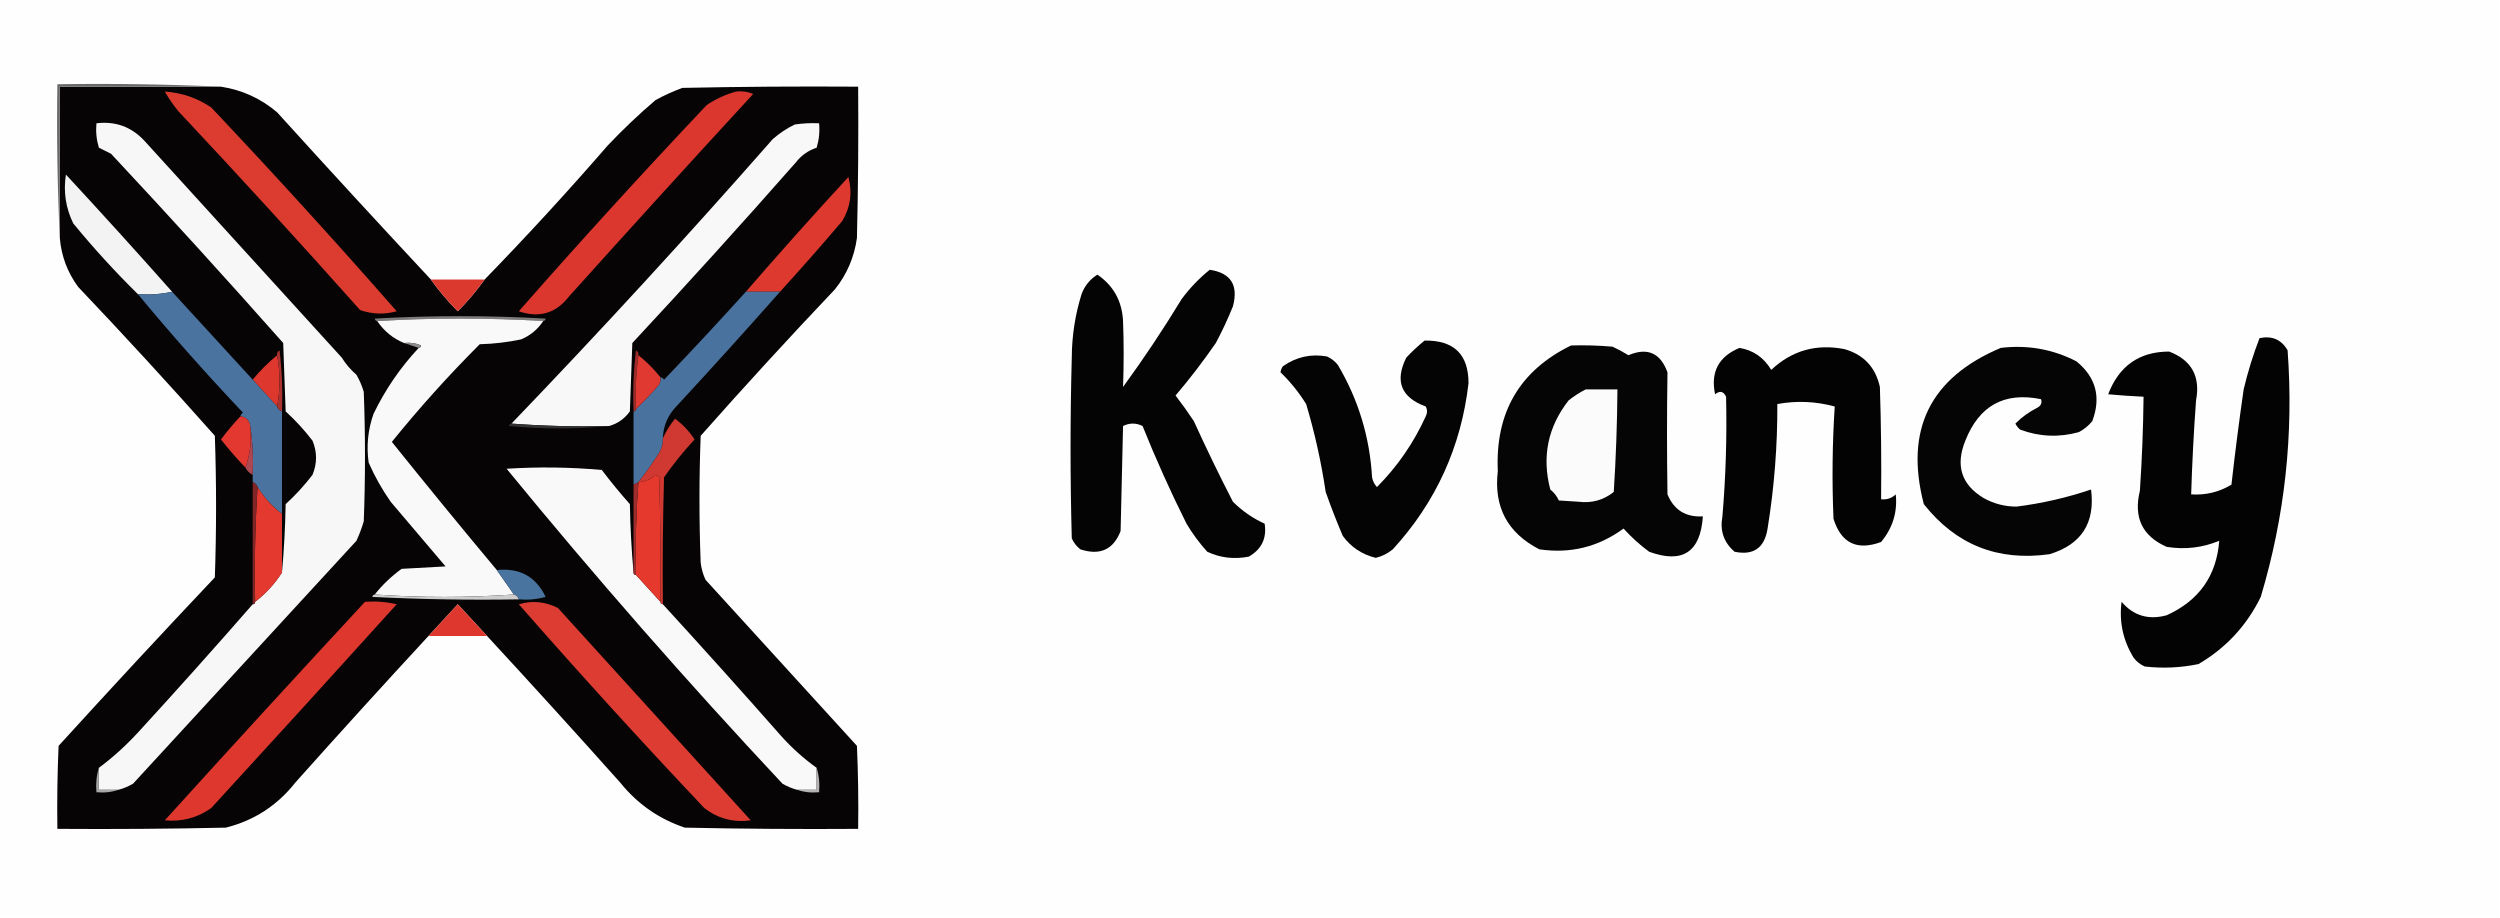
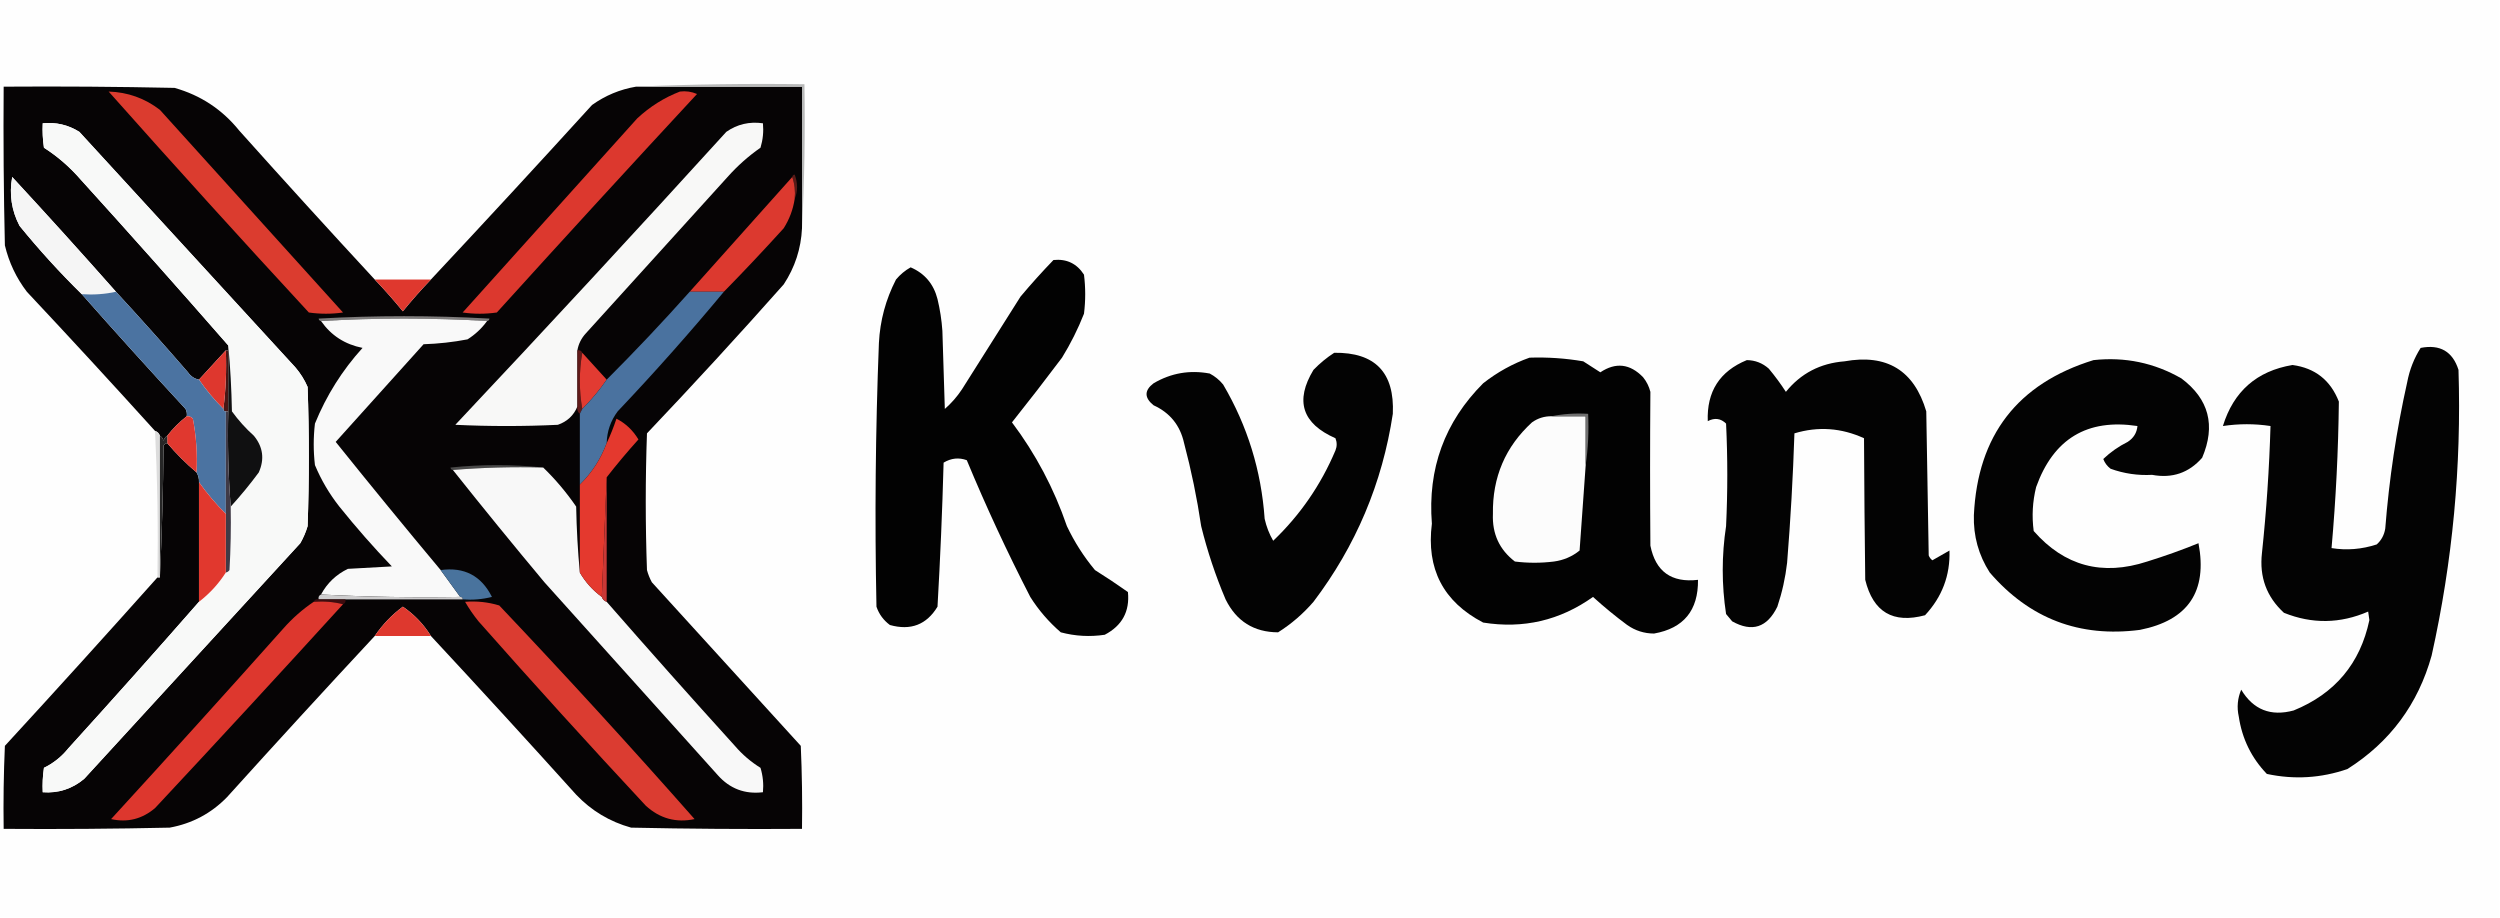
<svg xmlns="http://www.w3.org/2000/svg" version="1.1" width="1024px" height="376px" style="shape-rendering:geometricPrecision; text-rendering:geometricPrecision; image-rendering:optimizeQuality; fill-rule:evenodd; clip-rule:evenodd">
  <g>
    <path style="opacity:1" fill="#fefefe" d="M -0.5,-0.5 C 340.833,-0.5 682.167,-0.5 1023.5,-0.5C 1023.5,124.833 1023.5,250.167 1023.5,375.5C 682.167,375.5 340.833,375.5 -0.5,375.5C -0.5,250.167 -0.5,124.833 -0.5,-0.5 Z" />
  </g>
  <g>
-     <path style="opacity:1" fill="#060405" d="M 90.5,35.5 C 99.171,36.836 106.837,40.336 113.5,46C 134.366,69.029 155.366,91.863 176.5,114.5C 179.768,119.107 183.435,123.441 187.5,127.5C 191.536,123.466 195.202,119.132 198.5,114.5C 215.836,96.663 232.669,78.329 249,59.5C 255.224,52.94 261.724,46.773 268.5,41C 272.048,39.059 275.714,37.393 279.5,36C 303.498,35.5 327.498,35.333 351.5,35.5C 351.667,56.169 351.5,76.836 351,97.5C 349.904,105.353 346.904,112.353 342,118.5C 323.298,138.2 304.965,158.2 287,178.5C 286.333,195.833 286.333,213.167 287,230.5C 287.29,232.952 287.956,235.285 289,237.5C 309.667,260.167 330.333,282.833 351,305.5C 351.5,316.828 351.667,328.162 351.5,339.5C 327.831,339.667 304.164,339.5 280.5,339C 269.901,335.443 261.067,329.277 254,320.5C 235.968,300.305 217.801,280.305 199.5,260.5C 195.494,256.161 191.494,251.828 187.5,247.5C 183.478,251.854 179.478,256.187 175.5,260.5C 157.171,280.33 139.004,300.33 121,320.5C 113.587,329.919 104.087,336.086 92.5,339C 69.502,339.5 46.502,339.667 23.5,339.5C 23.334,328.162 23.5,316.828 24,305.5C 45.101,282.31 66.434,259.31 88,236.5C 88.667,217.167 88.667,197.833 88,178.5C 69.702,157.867 51.035,137.533 32,117.5C 27.624,111.539 25.124,104.873 24.5,97.5C 24.5,76.833 24.5,56.167 24.5,35.5C 46.5,35.5 68.5,35.5 90.5,35.5 Z" />
+     <path style="opacity:1" fill="#060405" d="M 153.5,114.5 C 157.497,118.665 161.33,122.998 165,127.5C 168.67,122.998 172.503,118.665 176.5,114.5C 198.634,90.863 220.634,67.03 242.5,43C 247.942,39.111 253.942,36.611 260.5,35.5C 283.167,35.5 305.833,35.5 328.5,35.5C 328.5,54.833 328.5,74.167 328.5,93.5C 328.104,101.854 325.604,109.52 321,116.5C 302.702,137.133 284.035,157.467 265,177.5C 264.333,196.167 264.333,214.833 265,233.5C 265.471,235.246 266.138,236.913 267,238.5C 287.333,260.833 307.667,283.167 328,305.5C 328.5,316.828 328.667,328.162 328.5,339.5C 305.164,339.667 281.831,339.5 258.5,339C 249.737,336.563 242.237,332.063 236,325.5C 216.301,303.637 196.467,281.971 176.5,260.5C 173.532,255.698 169.698,251.698 165,248.5C 160.49,251.854 156.657,255.854 153.5,260.5C 133.199,282.304 113.033,304.304 93,326.5C 86.522,333.156 78.689,337.323 69.5,339C 46.836,339.5 24.169,339.667 1.5,339.5C 1.333,328.162 1.5,316.828 2,305.5C 23.04,282.629 43.873,259.629 64.5,236.5C 64.833,236.5 65.167,236.5 65.5,236.5C 66.332,218.671 66.832,200.671 67,182.5C 67.383,181.944 67.883,181.611 68.5,181.5C 72.14,185.806 76.14,189.806 80.5,193.5C 81.234,194.708 81.567,196.041 81.5,197.5C 81.5,213.833 81.5,230.167 81.5,246.5C 63.897,266.609 46.063,286.609 28,306.5C 25.244,309.927 21.91,312.593 18,314.5C 17.502,317.817 17.335,321.15 17.5,324.5C 23.899,324.969 29.565,323.136 34.5,319C 64,286.833 93.5,254.667 123,222.5C 124.275,220.283 125.275,217.949 126,215.5C 126.667,196.5 126.667,177.5 126,158.5C 124.729,155.567 123.062,152.901 121,150.5C 91.5,118.333 62,86.167 32.5,54C 27.901,51.133 22.901,49.966 17.5,50.5C 17.335,53.85 17.502,57.183 18,60.5C 23.567,64.06 28.567,68.393 33,73.5C 53.409,96.01 73.576,118.677 93.5,141.5C 93.5,142.167 93.5,142.833 93.5,143.5C 93.167,143.5 92.833,143.5 92.5,143.5C 88.843,147.459 85.176,151.459 81.5,155.5C 79.629,155.141 78.129,154.141 77,152.5C 67.301,141.306 57.468,130.306 47.5,119.5C 33.54,103.704 19.374,88.037 5,72.5C 3.719,79.543 4.719,86.21 8,92.5C 15.997,102.328 24.497,111.662 33.5,120.5C 47.46,136.296 61.626,151.963 76,167.5C 76.483,168.448 76.65,169.448 76.5,170.5C 73.473,172.86 70.806,175.527 68.5,178.5C 67.778,178.918 67.278,179.584 67,180.5C 66.722,179.584 66.222,178.918 65.5,178.5C 65.167,177.5 64.5,176.833 63.5,176.5C 46.206,157.37 28.706,138.37 11,119.5C 6.662,113.824 3.662,107.49 2,100.5C 1.5,78.836 1.333,57.169 1.5,35.5C 24.836,35.333 48.169,35.5 71.5,36C 82.182,39.013 91.016,44.846 98,53.5C 116.366,74.029 134.866,94.362 153.5,114.5 Z" />
  </g>
  <g>
-     <path style="opacity:1" fill="#f7f7f7" d="M 48.5,323.5 C 45.833,323.5 43.167,323.5 40.5,323.5C 40.5,320.5 40.5,317.5 40.5,314.5C 46.379,310.13 51.879,305.13 57,299.5C 72.742,282.323 88.242,264.99 103.5,247.5C 104.167,247.5 104.5,247.167 104.5,246.5C 108.876,243.126 112.542,239.126 115.5,234.5C 116.33,225.342 116.83,216.009 117,206.5C 121.035,202.8 124.702,198.8 128,194.5C 129.932,189.806 129.932,185.139 128,180.5C 124.702,176.2 121.035,172.2 117,168.5C 116.667,159.167 116.333,149.833 116,140.5C 92.869,114.367 69.369,88.534 45.5,63C 43.833,62.167 42.167,61.333 40.5,60.5C 39.513,57.232 39.18,53.898 39.5,50.5C 47.215,49.571 53.715,51.904 59,57.5C 86,87.167 113,116.833 140,146.5C 141.626,149.128 143.626,151.461 146,153.5C 147.275,155.717 148.275,158.051 149,160.5C 149.667,178.167 149.667,195.833 149,213.5C 148.197,216.244 147.197,218.911 146,221.5C 115.5,254.667 85,287.833 54.5,321C 52.593,322.122 50.593,322.955 48.5,323.5 Z" />
+     <path style="opacity:1" fill="#f8f9f8" d="M 81.5,246.5 C 85.898,243.105 89.564,239.105 92.5,234.5C 93.117,234.389 93.617,234.056 94,233.5C 94.5,224.84 94.666,216.173 94.5,207.5C 98.564,203.048 102.397,198.381 106,193.5C 108.413,188.06 107.746,183.06 104,178.5C 100.63,175.465 97.63,172.132 95,168.5C 94.83,159.324 94.33,150.324 93.5,141.5C 73.576,118.677 53.409,96.01 33,73.5C 28.567,68.393 23.567,64.06 18,60.5C 17.502,57.183 17.335,53.85 17.5,50.5C 22.901,49.966 27.901,51.133 32.5,54C 62,86.167 91.5,118.333 121,150.5C 123.062,152.901 124.729,155.567 126,158.5C 126.667,177.5 126.667,196.5 126,215.5C 125.275,217.949 124.275,220.283 123,222.5C 93.5,254.667 64,286.833 34.5,319C 29.565,323.136 23.899,324.969 17.5,324.5C 17.335,321.15 17.502,317.817 18,314.5C 21.91,312.593 25.244,309.927 28,306.5C 46.063,286.609 63.897,266.609 81.5,246.5 Z" />
  </g>
  <g>
-     <path style="opacity:1" fill="#f8f8f8" d="M 249.5,174.5 C 235.99,174.829 222.656,174.496 209.5,173.5C 246.066,135.437 281.732,96.603 316.5,57C 319.228,54.608 322.228,52.608 325.5,51C 328.817,50.502 332.15,50.335 335.5,50.5C 335.82,53.898 335.487,57.232 334.5,60.5C 331.053,61.639 328.219,63.639 326,66.5C 304.036,91.466 281.703,116.132 259,140.5C 258.667,149.833 258.333,159.167 258,168.5C 255.823,171.523 252.989,173.523 249.5,174.5 Z" />
+     <path style="opacity:1" fill="#f8f8f7" d="M 236.5,143.5 C 236.5,151.167 236.5,158.833 236.5,166.5C 235.017,170.147 232.35,172.647 228.5,174C 214.5,174.667 200.5,174.667 186.5,174C 223.84,134.327 260.84,94.327 297.5,54C 301.974,50.878 306.974,49.711 312.5,50.5C 312.82,53.898 312.487,57.232 311.5,60.5C 306.554,63.943 302.054,67.943 298,72.5C 278.667,93.833 259.333,115.167 240,136.5C 238.121,138.527 236.954,140.86 236.5,143.5 Z" />
  </g>
  <g>
-     <path style="opacity:1" fill="#db3c2f" d="M 67.5,37.5 C 74.413,37.956 80.746,40.122 86.5,44C 112.387,71.384 137.72,99.218 162.5,127.5C 157.416,128.89 152.416,128.723 147.5,127C 123.035,99.534 98.202,72.367 73,45.5C 70.921,42.935 69.087,40.268 67.5,37.5 Z" />
+     <path style="opacity:1" fill="#581b18" d="M 324.5,72.5 C 324.56,71.957 324.893,71.624 325.5,71.5C 326.806,74.98 326.806,78.313 325.5,81.5C 325.81,78.287 325.477,75.287 324.5,72.5 Z" />
  </g>
  <g>
-     <path style="opacity:1" fill="#696969" d="M 90.5,35.5 C 68.5,35.5 46.5,35.5 24.5,35.5C 24.5,56.167 24.5,76.833 24.5,97.5C 23.503,76.673 23.169,55.673 23.5,34.5C 46.006,34.169 68.34,34.503 90.5,35.5 Z" />
+     <path style="opacity:1" fill="#b8b9b9" d="M 260.5,35.5 C 283.327,34.502 306.327,34.169 329.5,34.5C 329.83,54.34 329.497,74.007 328.5,93.5C 328.5,74.167 328.5,54.833 328.5,35.5C 305.833,35.5 283.167,35.5 260.5,35.5 Z" />
  </g>
  <g>
-     <path style="opacity:1" fill="#f3f3f3" d="M 70.5,119.5 C 66.03,120.486 61.363,120.819 56.5,120.5C 47.164,111.329 38.33,101.662 30,91.5C 26.908,85.168 25.908,78.502 27,71.5C 41.707,87.371 56.207,103.371 70.5,119.5 Z" />
+     <path style="opacity:1" fill="#f5f5f5" d="M 47.5,119.5 C 43.03,120.486 38.363,120.819 33.5,120.5C 24.497,111.662 15.997,102.328 8,92.5C 4.719,86.21 3.719,79.543 5,72.5C 19.374,88.037 33.54,103.704 47.5,119.5 Z" />
  </g>
  <g>
-     <path style="opacity:1" fill="#dc372e" d="M 301.5,37.5 C 303.924,37.192 306.257,37.526 308.5,38.5C 283.177,65.991 258.01,93.658 233,121.5C 227.701,128.349 220.867,130.349 212.5,127.5C 237.641,98.858 263.308,70.692 289.5,43C 293.284,40.471 297.284,38.638 301.5,37.5 Z" />
+     <path style="opacity:1" fill="#db3c2f" d="M 44.5,37.5 C 52.331,37.752 59.331,40.252 65.5,45C 90.472,72.641 115.472,100.308 140.5,128C 135.833,128.667 131.167,128.667 126.5,128C 98.792,98.012 71.459,67.845 44.5,37.5 Z" />
  </g>
  <g>
-     <path style="opacity:1" fill="#de392f" d="M 319.5,119.5 C 314.833,119.5 310.167,119.5 305.5,119.5C 319.277,103.595 333.277,87.928 347.5,72.5C 349.21,78.855 348.377,84.855 345,90.5C 336.635,100.36 328.135,110.027 319.5,119.5 Z" />
+     <path style="opacity:1" fill="#dc382e" d="M 278.5,37.5 C 280.924,37.192 283.257,37.526 285.5,38.5C 257.982,68.183 230.649,98.017 203.5,128C 198.833,128.667 194.167,128.667 189.5,128C 213.333,101.5 237.167,75 261,48.5C 266.217,43.653 272.05,39.986 278.5,37.5 Z" />
  </g>
  <g>
-     <path style="opacity:1" fill="#040404" d="M 495.5,110.5 C 504.163,111.799 507.33,116.799 505,125.5C 502.94,130.62 500.607,135.62 498,140.5C 492.858,147.955 487.358,155.121 481.5,162C 484.117,165.395 486.617,168.895 489,172.5C 494.077,183.653 499.41,194.653 505,205.5C 508.782,209.28 513.116,212.28 518,214.5C 518.925,220.484 516.758,224.984 511.5,228C 505.508,229.172 499.841,228.505 494.5,226C 491.281,222.448 488.448,218.615 486,214.5C 479.451,201.404 473.451,188.07 468,174.5C 465.333,173.167 462.667,173.167 460,174.5C 459.667,188.833 459.333,203.167 459,217.5C 456.047,225.146 450.547,227.646 442.5,225C 440.951,223.786 439.785,222.286 439,220.5C 438.333,195.833 438.333,171.167 439,146.5C 439.041,137.629 440.375,128.962 443,120.5C 444.25,117.084 446.417,114.417 449.5,112.5C 456.086,116.995 459.586,123.328 460,131.5C 460.332,140.514 460.332,149.514 460,158.5C 468.496,146.844 476.496,134.844 484,122.5C 487.364,117.971 491.197,113.971 495.5,110.5 Z" />
+     <path style="opacity:1" fill="#020202" d="M 431.5,106.5 C 436.911,105.956 441.078,107.956 444,112.5C 444.667,117.833 444.667,123.167 444,128.5C 441.527,134.779 438.527,140.779 435,146.5C 428.282,155.441 421.449,164.275 414.5,173C 424.202,185.899 431.702,200.066 437,215.5C 440.085,222.009 443.918,228.009 448.5,233.5C 453.086,236.376 457.586,239.376 462,242.5C 462.793,250.435 459.626,256.269 452.5,260C 446.388,260.909 440.388,260.576 434.5,259C 429.585,254.756 425.419,249.923 422,244.5C 412.56,226.173 403.893,207.506 396,188.5C 392.756,187.308 389.59,187.641 386.5,189.5C 385.964,209.222 385.131,228.889 384,248.5C 379.523,255.886 373.023,258.386 364.5,256C 361.865,254.039 360.031,251.539 359,248.5C 358.257,212.49 358.59,176.49 360,140.5C 360.462,131.317 362.795,122.651 367,114.5C 368.719,112.443 370.719,110.776 373,109.5C 378.756,111.982 382.423,116.316 384,122.5C 385.03,126.773 385.697,131.106 386,135.5C 386.333,146.167 386.667,156.833 387,167.5C 389.706,165.129 392.039,162.463 394,159.5C 402,146.833 410,134.167 418,121.5C 422.337,116.331 426.837,111.331 431.5,106.5 Z" />
  </g>
  <g>
-     <path style="opacity:1" fill="#db382e" d="M 176.5,114.5 C 183.833,114.5 191.167,114.5 198.5,114.5C 195.202,119.132 191.536,123.466 187.5,127.5C 183.435,123.441 179.768,119.107 176.5,114.5 Z" />
+     <path style="opacity:1" fill="#dc392f" d="M 324.5,72.5 C 325.477,75.287 325.81,78.287 325.5,81.5C 324.835,85.827 323.335,89.827 321,93.5C 312.967,102.364 304.8,111.031 296.5,119.5C 291.833,119.5 287.167,119.5 282.5,119.5C 296.5,103.833 310.5,88.167 324.5,72.5 Z" />
  </g>
  <g>
-     <path style="opacity:1" fill="#7d7c7b" d="M 222.5,131.5 C 199.833,130.167 177.167,130.167 154.5,131.5C 153.957,131.44 153.624,131.107 153.5,130.5C 176.833,129.167 200.167,129.167 223.5,130.5C 223.376,131.107 223.043,131.44 222.5,131.5 Z" />
+     <path style="opacity:1" fill="#df382e" d="M 153.5,114.5 C 161.167,114.5 168.833,114.5 176.5,114.5C 172.503,118.665 168.67,122.998 165,127.5C 161.33,122.998 157.497,118.665 153.5,114.5 Z" />
  </g>
  <g>
-     <path style="opacity:1" fill="#f9f9f9" d="M 222.5,131.5 C 220.275,134.889 217.275,137.389 213.5,139C 207.915,140.186 202.249,140.852 196.5,141C 183.747,153.748 171.747,167.082 160.5,181C 174.684,198.678 189.017,216.178 203.5,233.5C 205.808,236.815 208.141,240.149 210.5,243.5C 191.5,244.833 172.5,244.833 153.5,243.5C 156.639,239.53 160.305,236.03 164.5,233C 170.5,232.667 176.5,232.333 182.5,232C 175,223.167 167.5,214.333 160,205.5C 156.479,200.458 153.479,195.125 151,189.5C 150.039,182.664 150.705,175.997 153,169.5C 157.828,159.519 163.995,150.519 171.5,142.5C 172.043,142.44 172.376,142.107 172.5,141.5C 170.257,140.526 167.924,140.192 165.5,140.5C 160.957,138.628 157.29,135.628 154.5,131.5C 177.167,130.167 199.833,130.167 222.5,131.5 Z" />
+     <path style="opacity:1" fill="#7e7c7c" d="M 199.5,131.5 C 176.833,130.167 154.167,130.167 131.5,131.5C 130.957,131.44 130.624,131.107 130.5,130.5C 153.833,129.167 177.167,129.167 200.5,130.5C 200.376,131.107 200.043,131.44 199.5,131.5 Z" />
  </g>
  <g>
-     <path style="opacity:1" fill="#030303" d="M 925.5,138.5 C 930.635,137.426 934.468,139.093 937,143.5C 939.543,177.88 935.877,211.547 926,244.5C 920.271,256.229 911.771,265.396 900.5,272C 893.233,273.515 885.899,273.848 878.5,273C 876.714,272.215 875.214,271.049 874,269.5C 869.6,262.388 867.934,254.721 869,246.5C 873.884,252.22 880.05,254.053 887.5,252C 900.742,245.985 907.909,235.818 909,221.5C 902.136,224.361 894.97,225.194 887.5,224C 877.483,219.628 873.816,211.961 876.5,201C 877.365,188.166 877.865,175.332 878,162.5C 873.212,162.276 868.378,161.943 863.5,161.5C 867.956,149.845 876.289,144.012 888.5,144C 897.688,147.543 901.355,154.21 899.5,164C 898.562,176.822 897.895,189.655 897.5,202.5C 903.48,202.89 908.98,201.557 914,198.5C 915.469,185.475 917.136,172.475 919,159.5C 920.714,152.298 922.881,145.298 925.5,138.5 Z" />
+     <path style="opacity:1" fill="#f9f9f9" d="M 131.5,131.5 C 154.167,130.167 176.833,130.167 199.5,131.5C 197.332,134.5 194.666,137 191.5,139C 185.564,140.139 179.564,140.805 173.5,141C 161.5,154.333 149.5,167.667 137.5,181C 151.698,198.689 166.031,216.189 180.5,233.5C 183.167,237.167 185.833,240.833 188.5,244.5C 169.326,244.83 150.326,244.497 131.5,243.5C 134.006,238.828 137.673,235.328 142.5,233C 148.5,232.667 154.5,232.333 160.5,232C 152.961,224.13 145.794,215.963 139,207.5C 134.897,202.295 131.563,196.628 129,190.5C 128.333,184.833 128.333,179.167 129,173.5C 133.69,161.988 140.19,151.654 148.5,142.5C 141.274,141.065 135.608,137.398 131.5,131.5 Z" />
  </g>
  <g>
-     <path style="opacity:1" fill="#8d8d8d" d="M 165.5,140.5 C 167.924,140.192 170.257,140.526 172.5,141.5C 172.376,142.107 172.043,142.44 171.5,142.5C 169.5,141.833 167.5,141.167 165.5,140.5 Z" />
+     <path style="opacity:1" fill="#030303" d="M 991.5,142.5 C 999.434,140.96 1004.6,143.96 1007,151.5C 1008.25,190.972 1004.58,229.972 996,268.5C 990.448,288.447 978.948,303.947 961.5,315C 950.689,318.73 939.689,319.397 928.5,317C 922.195,310.442 918.362,302.609 917,293.5C 916.163,289.705 916.496,286.039 918,282.5C 922.947,290.717 930.114,293.55 939.5,291C 956.4,284.105 966.733,271.772 970.5,254C 970.333,252.833 970.167,251.667 970,250.5C 958.529,255.479 947.029,255.646 935.5,251C 928.379,244.469 925.379,236.303 926.5,226.5C 928.332,209.184 929.499,191.851 930,174.5C 923.565,173.517 917.065,173.517 910.5,174.5C 914.867,160.299 924.367,151.966 939,149.5C 948.245,150.738 954.578,155.738 958,164.5C 957.773,184.553 956.773,204.553 955,224.5C 961.198,225.502 967.365,225.002 973.5,223C 975.41,221.299 976.577,219.133 977,216.5C 978.578,196.277 981.578,176.277 986,156.5C 986.966,151.426 988.799,146.759 991.5,142.5 Z" />
  </g>
  <g>
-     <path style="opacity:1" fill="#040404" d="M 583.5,139.5 C 595.523,139.317 601.523,145.15 601.5,157C 598.477,183.043 588.144,205.71 570.5,225C 568.44,226.696 566.107,227.863 563.5,228.5C 557.845,227.099 553.345,224.099 550,219.5C 547.471,213.579 545.137,207.579 543,201.5C 541.19,189.303 538.523,177.303 535,165.5C 531.976,160.657 528.476,156.324 524.5,152.5C 524.608,151.558 524.941,150.725 525.5,150C 530.967,146.176 536.967,144.842 543.5,146C 545.286,146.785 546.786,147.951 548,149.5C 556.373,163.648 561.04,178.981 562,195.5C 562.29,197.044 562.956,198.377 564,199.5C 572.394,191.052 579.061,181.385 584,170.5C 584.667,169.167 584.667,167.833 584,166.5C 573.878,162.8 571.212,156.133 576,146.5C 578.396,143.933 580.896,141.6 583.5,139.5 Z" />
+     <path style="opacity:1" fill="#030303" d="M 546.5,144.5 C 563.273,144.275 571.273,152.608 570.5,169.5C 566.19,197.933 555.357,223.6 538,246.5C 533.756,251.415 528.923,255.581 523.5,259C 513.589,258.957 506.422,254.457 502,245.5C 497.869,235.773 494.536,225.773 492,215.5C 490.3,204.032 487.966,192.699 485,181.5C 483.394,174.231 479.227,169.065 472.5,166C 468.673,162.905 468.673,159.905 472.5,157C 479.634,152.797 487.3,151.463 495.5,153C 497.624,154.122 499.457,155.622 501,157.5C 510.954,174.433 516.621,192.767 518,212.5C 518.716,215.72 519.883,218.72 521.5,221.5C 532.534,210.957 541.034,198.624 547,184.5C 547.667,182.833 547.667,181.167 547,179.5C 533.33,173.492 530.33,164.158 538,151.5C 540.628,148.79 543.461,146.456 546.5,144.5 Z" />
  </g>
  <g>
-     <path style="opacity:1" fill="#050505" d="M 643.5,141.5 C 649.176,141.334 654.843,141.501 660.5,142C 662.762,143.047 664.929,144.213 667,145.5C 674.766,142.201 680.099,144.535 683,152.5C 682.742,169.161 682.742,185.828 683,202.5C 685.655,208.915 690.489,211.915 697.5,211.5C 696.512,226.153 689.179,230.987 675.5,226C 671.701,223.203 668.201,220.036 665,216.5C 654.679,224.05 643.179,226.884 630.5,225C 617.446,218.275 611.78,207.608 613.5,193C 612.4,168.993 622.4,151.826 643.5,141.5 Z" />
+     <path style="opacity:1" fill="#471615" d="M 92.5,143.5 C 92.833,143.5 93.167,143.5 93.5,143.5C 93.5,151.833 93.5,160.167 93.5,168.5C 93.167,168.5 92.833,168.5 92.5,168.5C 91.833,168.5 91.5,168.167 91.5,167.5C 92.492,159.684 92.826,151.684 92.5,143.5 Z" />
  </g>
  <g>
-     <path style="opacity:1" fill="#030303" d="M 712.5,142.5 C 718.134,143.444 722.467,146.444 725.5,151.5C 733.949,143.57 743.949,140.736 755.5,143C 763.389,145.258 768.222,150.425 770,158.5C 770.5,173.83 770.667,189.163 770.5,204.5C 772.827,204.753 774.827,204.086 776.5,202.5C 777.259,209.731 775.259,216.231 770.5,222C 760.617,225.641 754.117,222.475 751,212.5C 750.352,197.155 750.519,181.822 751.5,166.5C 743.713,164.385 735.88,164.051 728,165.5C 728.07,182.62 726.737,199.62 724,216.5C 722.753,224.426 718.253,227.593 710.5,226C 706.074,222.212 704.408,217.378 705.5,211.5C 706.881,195.186 707.381,178.852 707,162.5C 705.946,160.246 704.446,159.913 702.5,161.5C 700.591,152.409 703.924,146.075 712.5,142.5 Z" />
+     <path style="opacity:1" fill="#020202" d="M 626.5,146.5 C 633.888,146.253 641.221,146.753 648.5,148C 650.833,149.5 653.167,151 655.5,152.5C 661.803,148.297 667.636,148.964 673,154.5C 674.439,156.275 675.439,158.275 676,160.5C 675.833,181.497 675.833,202.497 676,223.5C 678.122,234.108 684.622,238.775 695.5,237.5C 695.644,250.011 689.644,257.344 677.5,259.5C 673.481,259.493 669.815,258.327 666.5,256C 661.649,252.406 656.983,248.572 652.5,244.5C 638.955,254.136 623.955,257.636 607.5,255C 591.151,246.472 584.151,232.972 586.5,214.5C 584.723,191.986 591.723,172.82 607.5,157C 613.316,152.428 619.649,148.928 626.5,146.5 Z" />
  </g>
  <g>
-     <path style="opacity:1" fill="#050505" d="M 819.5,142.5 C 830.444,141.176 840.777,143.01 850.5,148C 858.514,154.527 860.681,162.694 857,172.5C 855.457,174.378 853.624,175.878 851.5,177C 843.369,179.241 835.369,178.908 827.5,176C 826.643,175.311 825.977,174.478 825.5,173.5C 828.109,170.856 831.109,168.689 834.5,167C 836.007,166.163 836.507,164.996 836,163.5C 821.015,160.452 810.682,166.119 805,180.5C 800.874,190.676 803.374,198.51 812.5,204C 816.687,206.339 821.187,207.505 826,207.5C 836.431,206.183 846.598,203.85 856.5,200.5C 858.251,214.177 852.584,223.011 839.5,227C 818.304,229.976 801.137,223.143 788,206.5C 780.061,176.045 790.561,154.711 819.5,142.5 Z" />
+     <path style="opacity:1" fill="#030303" d="M 715.5,147.5 C 718.928,147.547 721.928,148.713 724.5,151C 727.026,154.026 729.36,157.193 731.5,160.5C 737.605,152.945 745.605,148.779 755.5,148C 772.873,144.885 784.04,151.718 789,168.5C 789.333,188.167 789.667,207.833 790,227.5C 790.308,228.308 790.808,228.975 791.5,229.5C 793.833,228.167 796.167,226.833 798.5,225.5C 798.846,235.616 795.513,244.45 788.5,252C 775.394,255.53 767.228,250.697 764,237.5C 763.755,218.143 763.589,198.809 763.5,179.5C 754.193,175.244 744.693,174.577 735,177.5C 734.42,195.192 733.42,212.859 732,230.5C 731.298,236.639 729.965,242.639 728,248.5C 723.82,257.061 717.653,259.061 709.5,254.5C 708.667,253.5 707.833,252.5 707,251.5C 705.174,239.515 705.174,227.515 707,215.5C 707.667,201.5 707.667,187.5 707,173.5C 704.827,171.36 702.327,171.026 699.5,172.5C 699.046,160.399 704.379,152.065 715.5,147.5 Z" />
  </g>
  <g>
-     <path style="opacity:1" fill="#4a729e" d="M 305.5,119.5 C 310.167,119.5 314.833,119.5 319.5,119.5C 305.54,135.296 291.374,150.963 277,166.5C 273.509,170.146 271.676,174.48 271.5,179.5C 271.628,181.655 271.128,183.655 270,185.5C 267.336,189.657 264.503,193.657 261.5,197.5C 260.833,197.833 260.167,198.167 259.5,198.5C 259.5,188.5 259.5,178.5 259.5,168.5C 260.167,168.5 260.5,168.167 260.5,167.5C 263.8,164.365 266.967,161.031 270,157.5C 270.483,156.552 270.649,155.552 270.5,154.5C 271.117,154.611 271.617,154.944 272,155.5C 283.4,143.604 294.567,131.604 305.5,119.5 Z" />
+     <path style="opacity:1" fill="#030303" d="M 857.5,147.5 C 870.372,146.107 882.372,148.607 893.5,155C 904.788,163.451 907.622,174.285 902,187.5C 896.574,193.698 889.741,196.032 881.5,194.5C 875.631,194.812 869.964,193.979 864.5,192C 863.101,190.938 862.101,189.605 861.5,188C 864.453,185.184 867.787,182.851 871.5,181C 873.923,179.429 875.256,177.263 875.5,174.5C 854.926,171.379 841.093,179.712 834,199.5C 832.529,205.431 832.196,211.431 833,217.5C 845.58,231.856 861.08,236.023 879.5,230C 886.603,227.799 893.603,225.299 900.5,222.5C 904.249,242.255 896.249,254.088 876.5,258C 851.755,261.209 831.255,253.375 815,234.5C 810.426,227.375 808.259,219.542 808.5,211C 810.046,178.301 826.379,157.135 857.5,147.5 Z" />
  </g>
  <g>
-     <path style="opacity:1" fill="#de372d" d="M 113.5,145.5 C 114.833,152.5 114.833,159.5 113.5,166.5C 110.195,162.859 106.862,159.192 103.5,155.5C 106.5,151.833 109.833,148.5 113.5,145.5 Z" />
+     <path style="opacity:1" fill="#de372e" d="M 92.5,143.5 C 92.826,151.684 92.492,159.684 91.5,167.5C 87.767,163.773 84.433,159.773 81.5,155.5C 85.176,151.459 88.843,147.459 92.5,143.5 Z" />
  </g>
  <g>
-     <path style="opacity:1" fill="#9c2c29" d="M 261.5,145.5 C 260.508,152.648 260.175,159.981 260.5,167.5C 260.5,168.167 260.167,168.5 259.5,168.5C 259.169,160.14 259.502,151.807 260.5,143.5C 261.298,143.957 261.631,144.624 261.5,145.5 Z" />
+     <path style="opacity:1" fill="#601a19" d="M 236.5,143.5 C 237.492,143.328 238.158,143.662 238.5,144.5C 237.167,152.167 237.167,159.833 238.5,167.5C 238.167,168.167 237.833,168.833 237.5,169.5C 236.596,168.791 236.263,167.791 236.5,166.5C 236.5,158.833 236.5,151.167 236.5,143.5 Z" />
  </g>
  <g>
-     <path style="opacity:1" fill="#4a73a0" d="M 70.5,119.5 C 81.5,131.5 92.5,143.5 103.5,155.5C 106.862,159.192 110.195,162.859 113.5,166.5C 113.833,167.5 114.5,168.167 115.5,168.5C 115.5,182.5 115.5,196.5 115.5,210.5C 111.475,207.442 108.142,203.775 105.5,199.5C 105.167,198.5 104.5,197.833 103.5,197.5C 103.5,196.5 103.5,195.5 103.5,194.5C 103.824,187.646 103.491,180.979 102.5,174.5C 102.167,172.167 100.833,170.833 98.5,170.5C 98.611,169.883 98.944,169.383 99.5,169C 84.565,153.24 70.231,137.073 56.5,120.5C 61.363,120.819 66.03,120.486 70.5,119.5 Z" />
+     <path style="opacity:1" fill="#e23b32" d="M 238.5,144.5 C 241.805,148.141 245.138,151.808 248.5,155.5C 245.596,159.748 242.263,163.748 238.5,167.5C 237.167,159.833 237.167,152.167 238.5,144.5 Z" />
  </g>
  <g>
-     <path style="opacity:1" fill="#ab3330" d="M 115.5,168.5 C 114.5,168.167 113.833,167.5 113.5,166.5C 114.833,159.5 114.833,152.5 113.5,145.5C 113.369,144.624 113.702,143.957 114.5,143.5C 115.498,151.807 115.831,160.14 115.5,168.5 Z" />
+     <path style="opacity:1" fill="#4b73a1" d="M 47.5,119.5 C 57.468,130.306 67.301,141.306 77,152.5C 78.129,154.141 79.629,155.141 81.5,155.5C 84.433,159.773 87.767,163.773 91.5,167.5C 91.5,168.167 91.833,168.5 92.5,168.5C 92.5,182.5 92.5,196.5 92.5,210.5C 88.458,206.46 84.791,202.127 81.5,197.5C 81.567,196.041 81.234,194.708 80.5,193.5C 80.891,186.079 80.391,178.746 79,171.5C 78.329,170.748 77.496,170.414 76.5,170.5C 76.65,169.448 76.483,168.448 76,167.5C 61.626,151.963 47.46,136.296 33.5,120.5C 38.363,120.819 43.03,120.486 47.5,119.5 Z" />
  </g>
  <g>
-     <path style="opacity:1" fill="#fbfbfb" d="M 649.5,159.5 C 653.833,159.5 658.167,159.5 662.5,159.5C 662.393,173.512 661.893,187.512 661,201.5C 656.787,204.868 651.953,206.201 646.5,205.5C 643.833,205.333 641.167,205.167 638.5,205C 637.696,203.229 636.529,201.729 635,200.5C 631.486,187.072 633.986,174.905 642.5,164C 644.76,162.212 647.093,160.712 649.5,159.5 Z" />
+     <path style="opacity:1" fill="#4a729f" d="M 282.5,119.5 C 287.167,119.5 291.833,119.5 296.5,119.5C 282.579,136.259 268.079,152.593 253,168.5C 250.123,172.337 248.623,176.67 248.5,181.5C 246.076,188.027 242.409,193.693 237.5,198.5C 237.5,188.833 237.5,179.167 237.5,169.5C 237.833,168.833 238.167,168.167 238.5,167.5C 242.263,163.748 245.596,159.748 248.5,155.5C 260.199,143.802 271.532,131.802 282.5,119.5 Z" />
  </g>
  <g>
-     <path style="opacity:1" fill="#df3931" d="M 261.5,145.5 C 264.833,148.167 267.833,151.167 270.5,154.5C 270.649,155.552 270.483,156.552 270,157.5C 266.967,161.031 263.8,164.365 260.5,167.5C 260.175,159.981 260.508,152.648 261.5,145.5 Z" />
+     <path style="opacity:1" fill="#101011" d="M 93.5,141.5 C 94.33,150.324 94.83,159.324 95,168.5C 97.63,172.132 100.63,175.465 104,178.5C 107.746,183.06 108.413,188.06 106,193.5C 102.397,198.381 98.564,203.048 94.5,207.5C 93.504,194.677 93.171,181.677 93.5,168.5C 93.5,160.167 93.5,151.833 93.5,143.5C 93.5,142.833 93.5,142.167 93.5,141.5 Z" />
  </g>
  <g>
-     <path style="opacity:1" fill="#323232" d="M 209.5,173.5 C 222.656,174.496 235.99,174.829 249.5,174.5C 235.994,175.826 222.328,175.826 208.5,174.5C 208.624,173.893 208.957,173.56 209.5,173.5 Z" />
+     <path style="opacity:1" fill="#fcfcfc" d="M 635.5,170.5 C 640.167,170.5 644.833,170.5 649.5,170.5C 649.5,177.167 649.5,183.833 649.5,190.5C 648.693,202.163 647.859,213.83 647,225.5C 643.951,227.964 640.451,229.464 636.5,230C 631.167,230.667 625.833,230.667 620.5,230C 614.16,225.148 611.16,218.648 611.5,210.5C 611.256,195.501 616.589,183.001 627.5,173C 629.909,171.293 632.575,170.46 635.5,170.5 Z" />
  </g>
  <g>
-     <path style="opacity:1" fill="#ad4751" d="M 102.5,174.5 C 103.491,180.979 103.824,187.646 103.5,194.5C 102.167,193.833 101.167,192.833 100.5,191.5C 102.45,186.265 103.117,180.598 102.5,174.5 Z" />
+     <path style="opacity:1" fill="#707070" d="M 635.5,170.5 C 640.305,169.513 645.305,169.179 650.5,169.5C 650.825,176.687 650.491,183.687 649.5,190.5C 649.5,183.833 649.5,177.167 649.5,170.5C 644.833,170.5 640.167,170.5 635.5,170.5 Z" />
  </g>
  <g>
-     <path style="opacity:1" fill="#e23830" d="M 98.5,170.5 C 100.833,170.833 102.167,172.167 102.5,174.5C 103.117,180.598 102.45,186.265 100.5,191.5C 96.979,187.814 93.646,183.98 90.5,180C 92.988,176.679 95.655,173.512 98.5,170.5 Z" />
+     <path style="opacity:1" fill="#e0382f" d="M 76.5,170.5 C 77.496,170.414 78.329,170.748 79,171.5C 80.391,178.746 80.891,186.079 80.5,193.5C 76.14,189.806 72.14,185.806 68.5,181.5C 68.5,180.5 68.5,179.5 68.5,178.5C 70.806,175.527 73.473,172.86 76.5,170.5 Z" />
  </g>
  <g>
-     <path style="opacity:1" fill="#cf3932" d="M 271.5,247.5 C 270.833,247.5 270.5,247.167 270.5,246.5C 270.667,229.497 270.5,212.497 270,195.5C 269.586,195.043 269.086,194.709 268.5,194.5C 266.513,196.327 264.179,197.327 261.5,197.5C 264.503,193.657 267.336,189.657 270,185.5C 271.128,183.655 271.628,181.655 271.5,179.5C 272.795,176.637 274.462,173.97 276.5,171.5C 279.701,173.866 282.367,176.7 284.5,180C 279.978,184.858 275.812,190.024 272,195.5C 271.5,212.83 271.333,230.163 271.5,247.5 Z" />
+     <path style="opacity:1" fill="#403a46" d="M 92.5,168.5 C 92.833,168.5 93.167,168.5 93.5,168.5C 93.171,181.677 93.504,194.677 94.5,207.5C 94.666,216.173 94.5,224.84 94,233.5C 93.617,234.056 93.117,234.389 92.5,234.5C 92.5,226.5 92.5,218.5 92.5,210.5C 92.5,196.5 92.5,182.5 92.5,168.5 Z" />
  </g>
  <g>
-     <path style="opacity:1" fill="#f8f9f8" d="M 259.5,234.5 C 259.5,235.167 259.833,235.5 260.5,235.5C 263.862,239.192 267.195,242.859 270.5,246.5C 270.5,247.167 270.833,247.5 271.5,247.5C 287.83,265.331 303.996,283.331 320,301.5C 324.406,306.411 329.24,310.745 334.5,314.5C 334.5,317.5 334.5,320.5 334.5,323.5C 331.833,323.5 329.167,323.5 326.5,323.5C 324.407,322.955 322.407,322.122 320.5,321C 281.343,279.185 243.677,236.185 207.5,192C 220.513,191.167 233.513,191.334 246.5,192.5C 250.144,197.312 253.978,201.979 258,206.5C 258.17,216.009 258.67,225.342 259.5,234.5 Z" />
+     <path style="opacity:1" fill="#494949" d="M 222.5,191.5 C 209.989,191.171 197.655,191.505 185.5,192.5C 184.957,192.44 184.624,192.107 184.5,191.5C 197.327,190.175 209.994,190.175 222.5,191.5 Z" />
  </g>
  <g>
-     <path style="opacity:1" fill="#e5392e" d="M 270.5,246.5 C 267.195,242.859 263.862,239.192 260.5,235.5C 260.205,222.784 260.538,210.117 261.5,197.5C 264.179,197.327 266.513,196.327 268.5,194.5C 269.086,194.709 269.586,195.043 270,195.5C 270.5,212.497 270.667,229.497 270.5,246.5 Z" />
+     <path style="opacity:1" fill="#f8f8f8" d="M 222.5,191.5 C 227.511,196.349 232.011,201.683 236,207.5C 236.17,216.676 236.67,225.676 237.5,234.5C 239.788,238.456 242.788,241.789 246.5,244.5C 246.833,245.5 247.5,246.167 248.5,246.5C 265.792,266.296 283.292,285.962 301,305.5C 304.058,309.062 307.558,312.062 311.5,314.5C 312.487,317.768 312.82,321.102 312.5,324.5C 305.106,325.385 298.939,323.052 294,317.5C 270.333,291.167 246.667,264.833 223,238.5C 210.287,223.293 197.787,207.959 185.5,192.5C 197.655,191.505 209.989,191.171 222.5,191.5 Z" />
  </g>
  <g>
-     <path style="opacity:1" fill="#e3392f" d="M 105.5,199.5 C 108.142,203.775 111.475,207.442 115.5,210.5C 115.5,218.5 115.5,226.5 115.5,234.5C 112.542,239.126 108.876,243.126 104.5,246.5C 104.17,230.658 104.504,214.991 105.5,199.5 Z" />
+     <path style="opacity:1" fill="#e4392e" d="M 248.5,195.5 C 247.833,211.833 247.167,228.167 246.5,244.5C 242.788,241.789 239.788,238.456 237.5,234.5C 237.5,222.5 237.5,210.5 237.5,198.5C 242.409,193.693 246.076,188.027 248.5,181.5C 250.021,178.277 251.354,174.943 252.5,171.5C 256.236,173.398 259.236,176.232 261.5,180C 256.939,185.053 252.606,190.22 248.5,195.5 Z" />
  </g>
  <g>
-     <path style="opacity:1" fill="#9d2d2d" d="M 261.5,197.5 C 260.538,210.117 260.205,222.784 260.5,235.5C 259.833,235.5 259.5,235.167 259.5,234.5C 259.5,222.5 259.5,210.5 259.5,198.5C 260.167,198.167 260.833,197.833 261.5,197.5 Z" />
+     <path style="opacity:1" fill="#e1382e" d="M 81.5,197.5 C 84.791,202.127 88.458,206.46 92.5,210.5C 92.5,218.5 92.5,226.5 92.5,234.5C 89.564,239.105 85.898,243.105 81.5,246.5C 81.5,230.167 81.5,213.833 81.5,197.5 Z" />
  </g>
  <g>
-     <path style="opacity:1" fill="#822526" d="M 103.5,197.5 C 104.5,197.833 105.167,198.5 105.5,199.5C 104.504,214.991 104.17,230.658 104.5,246.5C 104.5,247.167 104.167,247.5 103.5,247.5C 103.5,230.833 103.5,214.167 103.5,197.5 Z" />
+     <path style="opacity:1" fill="#dcdcdc" d="M 63.5,176.5 C 64.5,176.833 65.167,177.5 65.5,178.5C 65.5,197.833 65.5,217.167 65.5,236.5C 65.167,236.5 64.833,236.5 64.5,236.5C 64.809,216.454 64.476,196.454 63.5,176.5 Z" />
  </g>
  <g>
-     <path style="opacity:1" fill="#49749f" d="M 203.5,233.5 C 212.832,232.496 219.499,236.163 223.5,244.5C 219.893,245.489 216.226,245.823 212.5,245.5C 212.167,244.5 211.5,243.833 210.5,243.5C 208.141,240.149 205.808,236.815 203.5,233.5 Z" />
+     <path style="opacity:1" fill="#ca3836" d="M 248.5,195.5 C 248.5,212.5 248.5,229.5 248.5,246.5C 247.5,246.167 246.833,245.5 246.5,244.5C 247.167,228.167 247.833,211.833 248.5,195.5 Z" />
  </g>
  <g>
-     <path style="opacity:1" fill="#cdcdcd" d="M 153.5,243.5 C 172.5,244.833 191.5,244.833 210.5,243.5C 211.5,243.833 212.167,244.5 212.5,245.5C 192.489,245.833 172.489,245.5 152.5,244.5C 152.624,243.893 152.957,243.56 153.5,243.5 Z" />
+     <path style="opacity:1" fill="#272727" d="M 65.5,178.5 C 66.222,178.918 66.722,179.584 67,180.5C 67.278,179.584 67.778,178.918 68.5,178.5C 68.5,179.5 68.5,180.5 68.5,181.5C 67.883,181.611 67.383,181.944 67,182.5C 66.832,200.671 66.332,218.671 65.5,236.5C 65.5,217.167 65.5,197.833 65.5,178.5 Z" />
  </g>
  <g>
-     <path style="opacity:1" fill="#dc3c31" d="M 212.5,247.5 C 217.913,245.896 223.247,246.396 228.5,249C 254.777,277.948 281.11,306.948 307.5,336C 300.464,336.991 294.131,335.324 288.5,331C 262.591,303.596 237.258,275.762 212.5,247.5 Z" />
+     <path style="opacity:1" fill="#49739d" d="M 180.5,233.5 C 190.147,232.156 197.147,235.823 201.5,244.5C 197.555,245.491 193.555,245.824 189.5,245.5C 189.5,244.833 189.167,244.5 188.5,244.5C 185.833,240.833 183.167,237.167 180.5,233.5 Z" />
  </g>
  <g>
-     <path style="opacity:1" fill="#de382e" d="M 199.5,260.5 C 191.5,260.5 183.5,260.5 175.5,260.5C 179.478,256.187 183.478,251.854 187.5,247.5C 191.494,251.828 195.494,256.161 199.5,260.5 Z" />
+     <path style="opacity:1" fill="#cecdce" d="M 131.5,243.5 C 150.326,244.497 169.326,244.83 188.5,244.5C 189.167,244.5 189.5,244.833 189.5,245.5C 173.5,245.5 157.5,245.5 141.5,245.5C 137.833,245.5 134.167,245.5 130.5,245.5C 130.328,244.508 130.662,243.842 131.5,243.5 Z" />
  </g>
  <g>
-     <path style="opacity:1" fill="#dd372e" d="M 149.5,246.5 C 153.884,246.174 158.217,246.508 162.5,247.5C 137.283,275.428 111.95,303.261 86.5,331C 80.781,335.013 74.448,336.68 67.5,336C 94.728,305.945 122.061,276.111 149.5,246.5 Z" />
+     <path style="opacity:1" fill="#3d0c0f" d="M 128.5,246.5 C 128.842,245.662 129.508,245.328 130.5,245.5C 134.167,245.5 137.833,245.5 141.5,245.5C 141.672,246.492 141.338,247.158 140.5,247.5C 136.702,246.517 132.702,246.183 128.5,246.5 Z" />
  </g>
  <g>
-     <path style="opacity:1" fill="#a7a7a8" d="M 40.5,314.5 C 40.5,317.5 40.5,320.5 40.5,323.5C 43.167,323.5 45.833,323.5 48.5,323.5C 45.713,324.477 42.713,324.81 39.5,324.5C 39.187,320.958 39.521,317.625 40.5,314.5 Z" />
+     <path style="opacity:1" fill="#db3c31" d="M 190.5,246.5 C 195.297,246.121 199.964,246.621 204.5,248C 231.72,276.717 258.386,305.884 284.5,335.5C 276.916,337.103 270.25,335.27 264.5,330C 241.316,305.117 218.483,279.95 196,254.5C 193.92,251.935 192.087,249.268 190.5,246.5 Z" />
  </g>
  <g>
-     <path style="opacity:1" fill="#b3b3b3" d="M 334.5,314.5 C 335.479,317.625 335.813,320.958 335.5,324.5C 332.287,324.81 329.287,324.477 326.5,323.5C 329.167,323.5 331.833,323.5 334.5,323.5C 334.5,320.5 334.5,317.5 334.5,314.5 Z" />
+     <path style="opacity:1" fill="#de382e" d="M 176.5,260.5 C 168.833,260.5 161.167,260.5 153.5,260.5C 156.657,255.854 160.49,251.854 165,248.5C 169.698,251.698 173.532,255.698 176.5,260.5 Z" />
+   </g>
+   <g>
+     <path style="opacity:1" fill="#dd372e" d="M 128.5,246.5 C 132.702,246.183 136.702,246.517 140.5,247.5C 115.067,275.437 89.401,303.271 63.5,331C 58.193,335.495 52.193,336.995 45.5,335.5C 69.185,309.649 92.685,283.649 116,257.5C 119.761,253.23 123.928,249.563 128.5,246.5 Z" />
  </g>
</svg>
